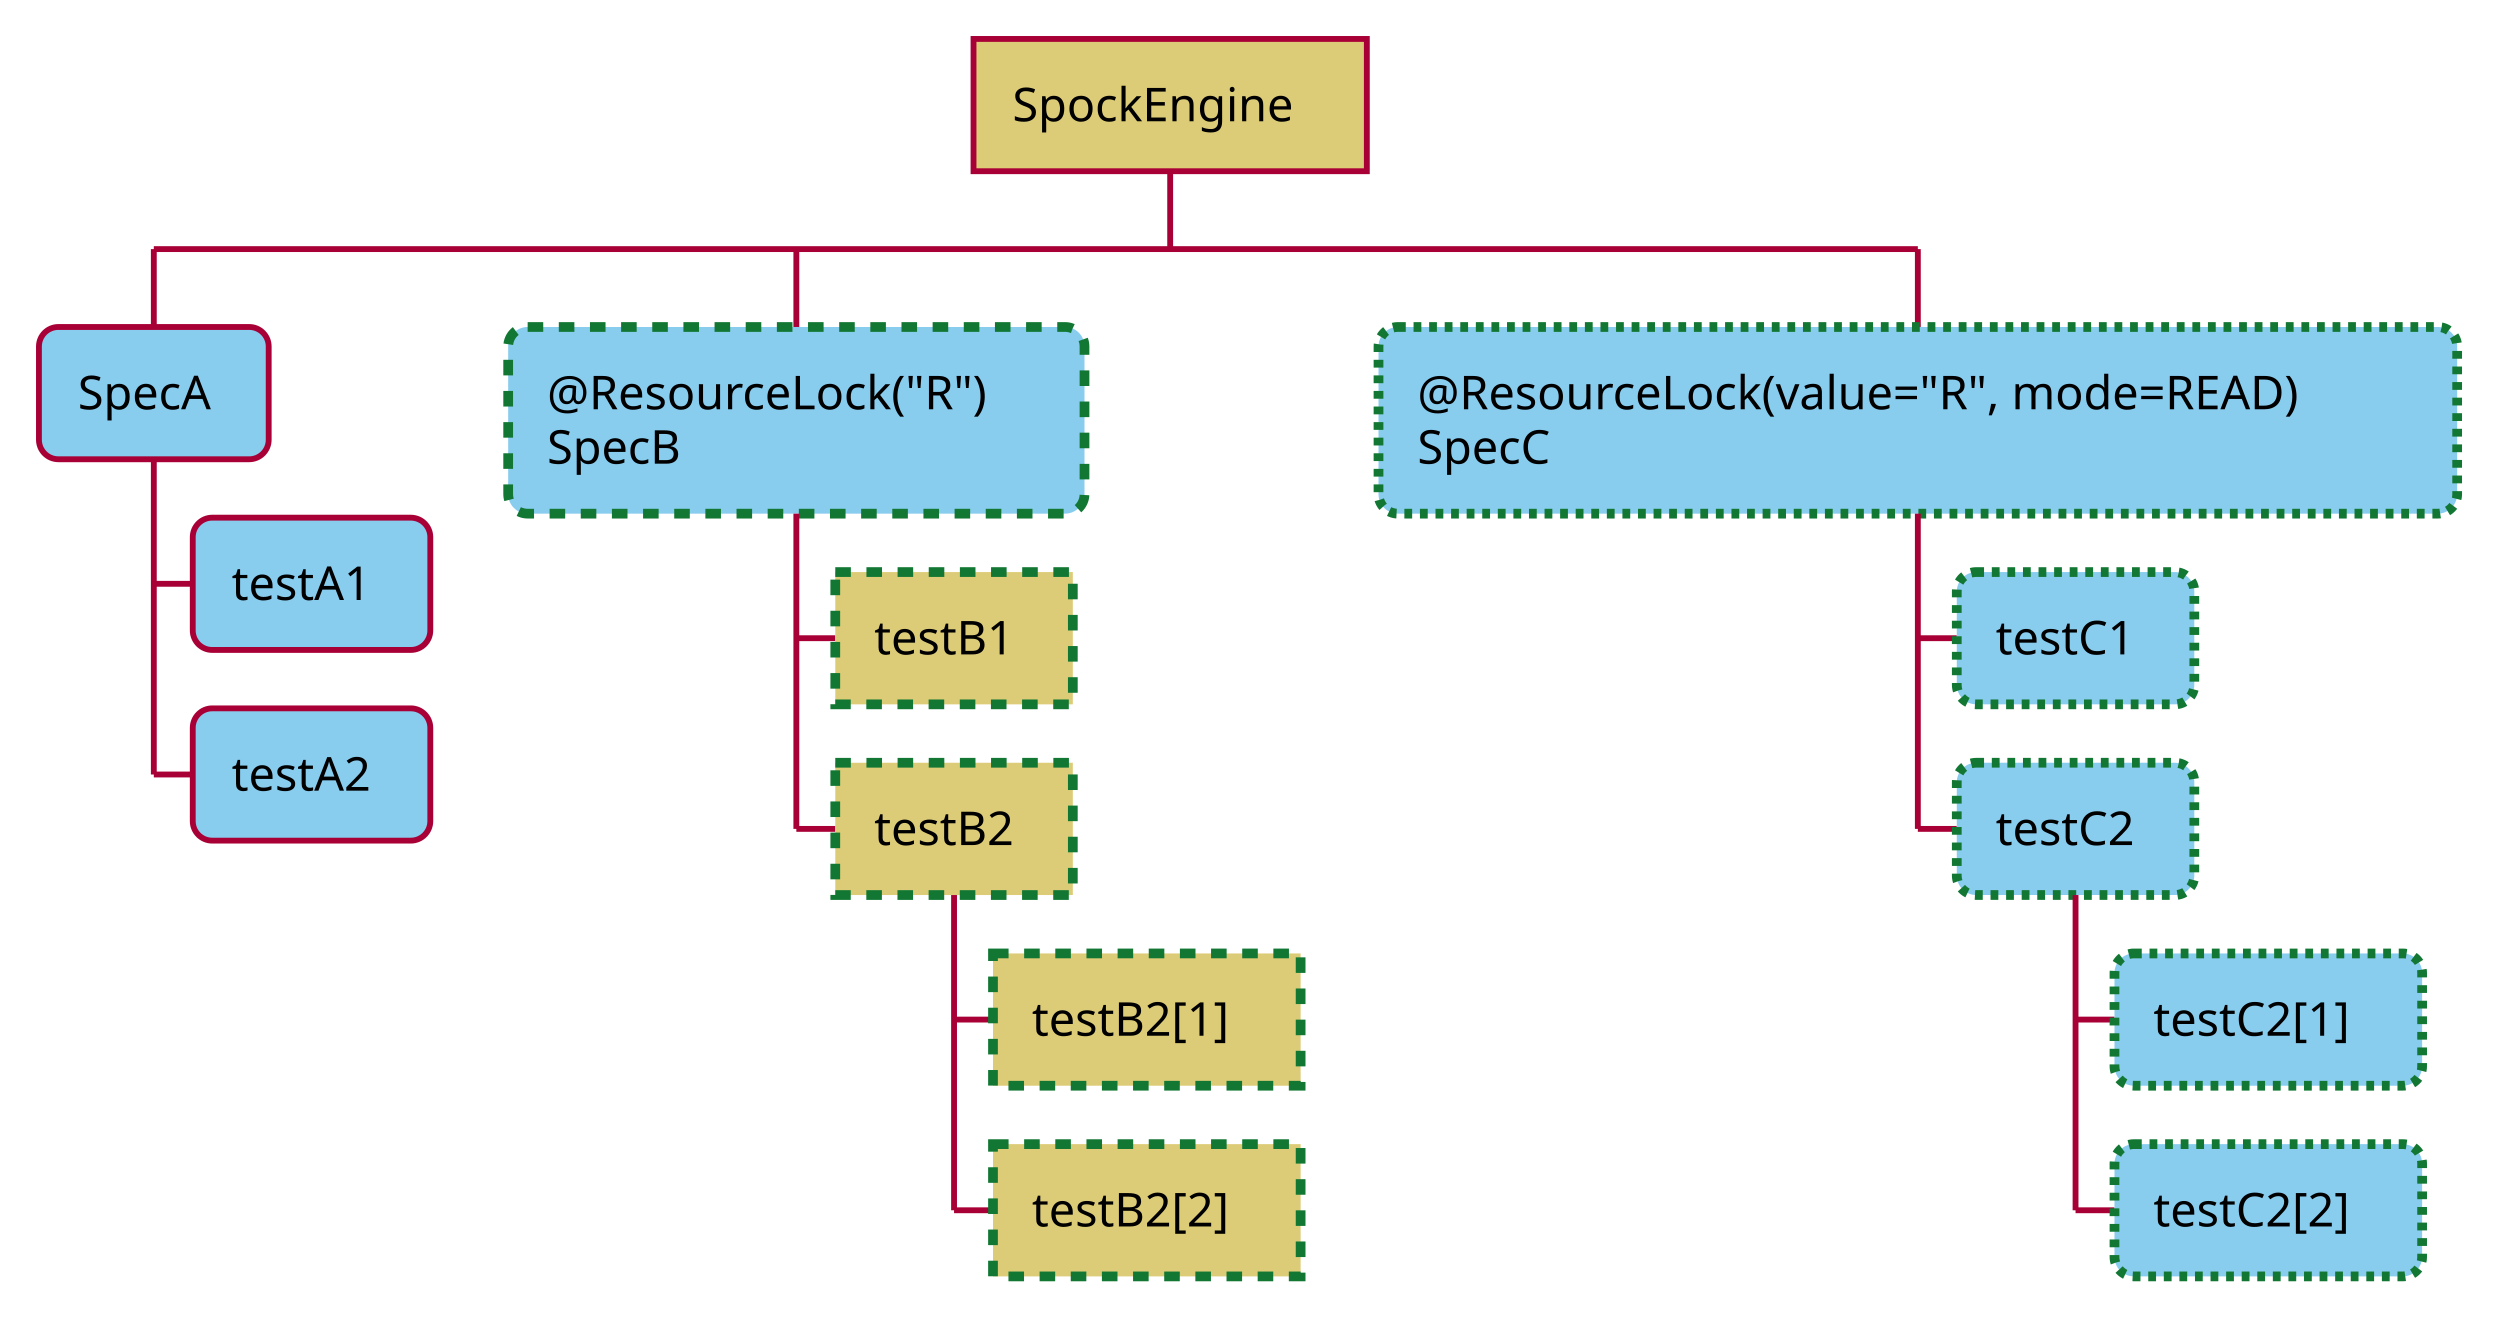
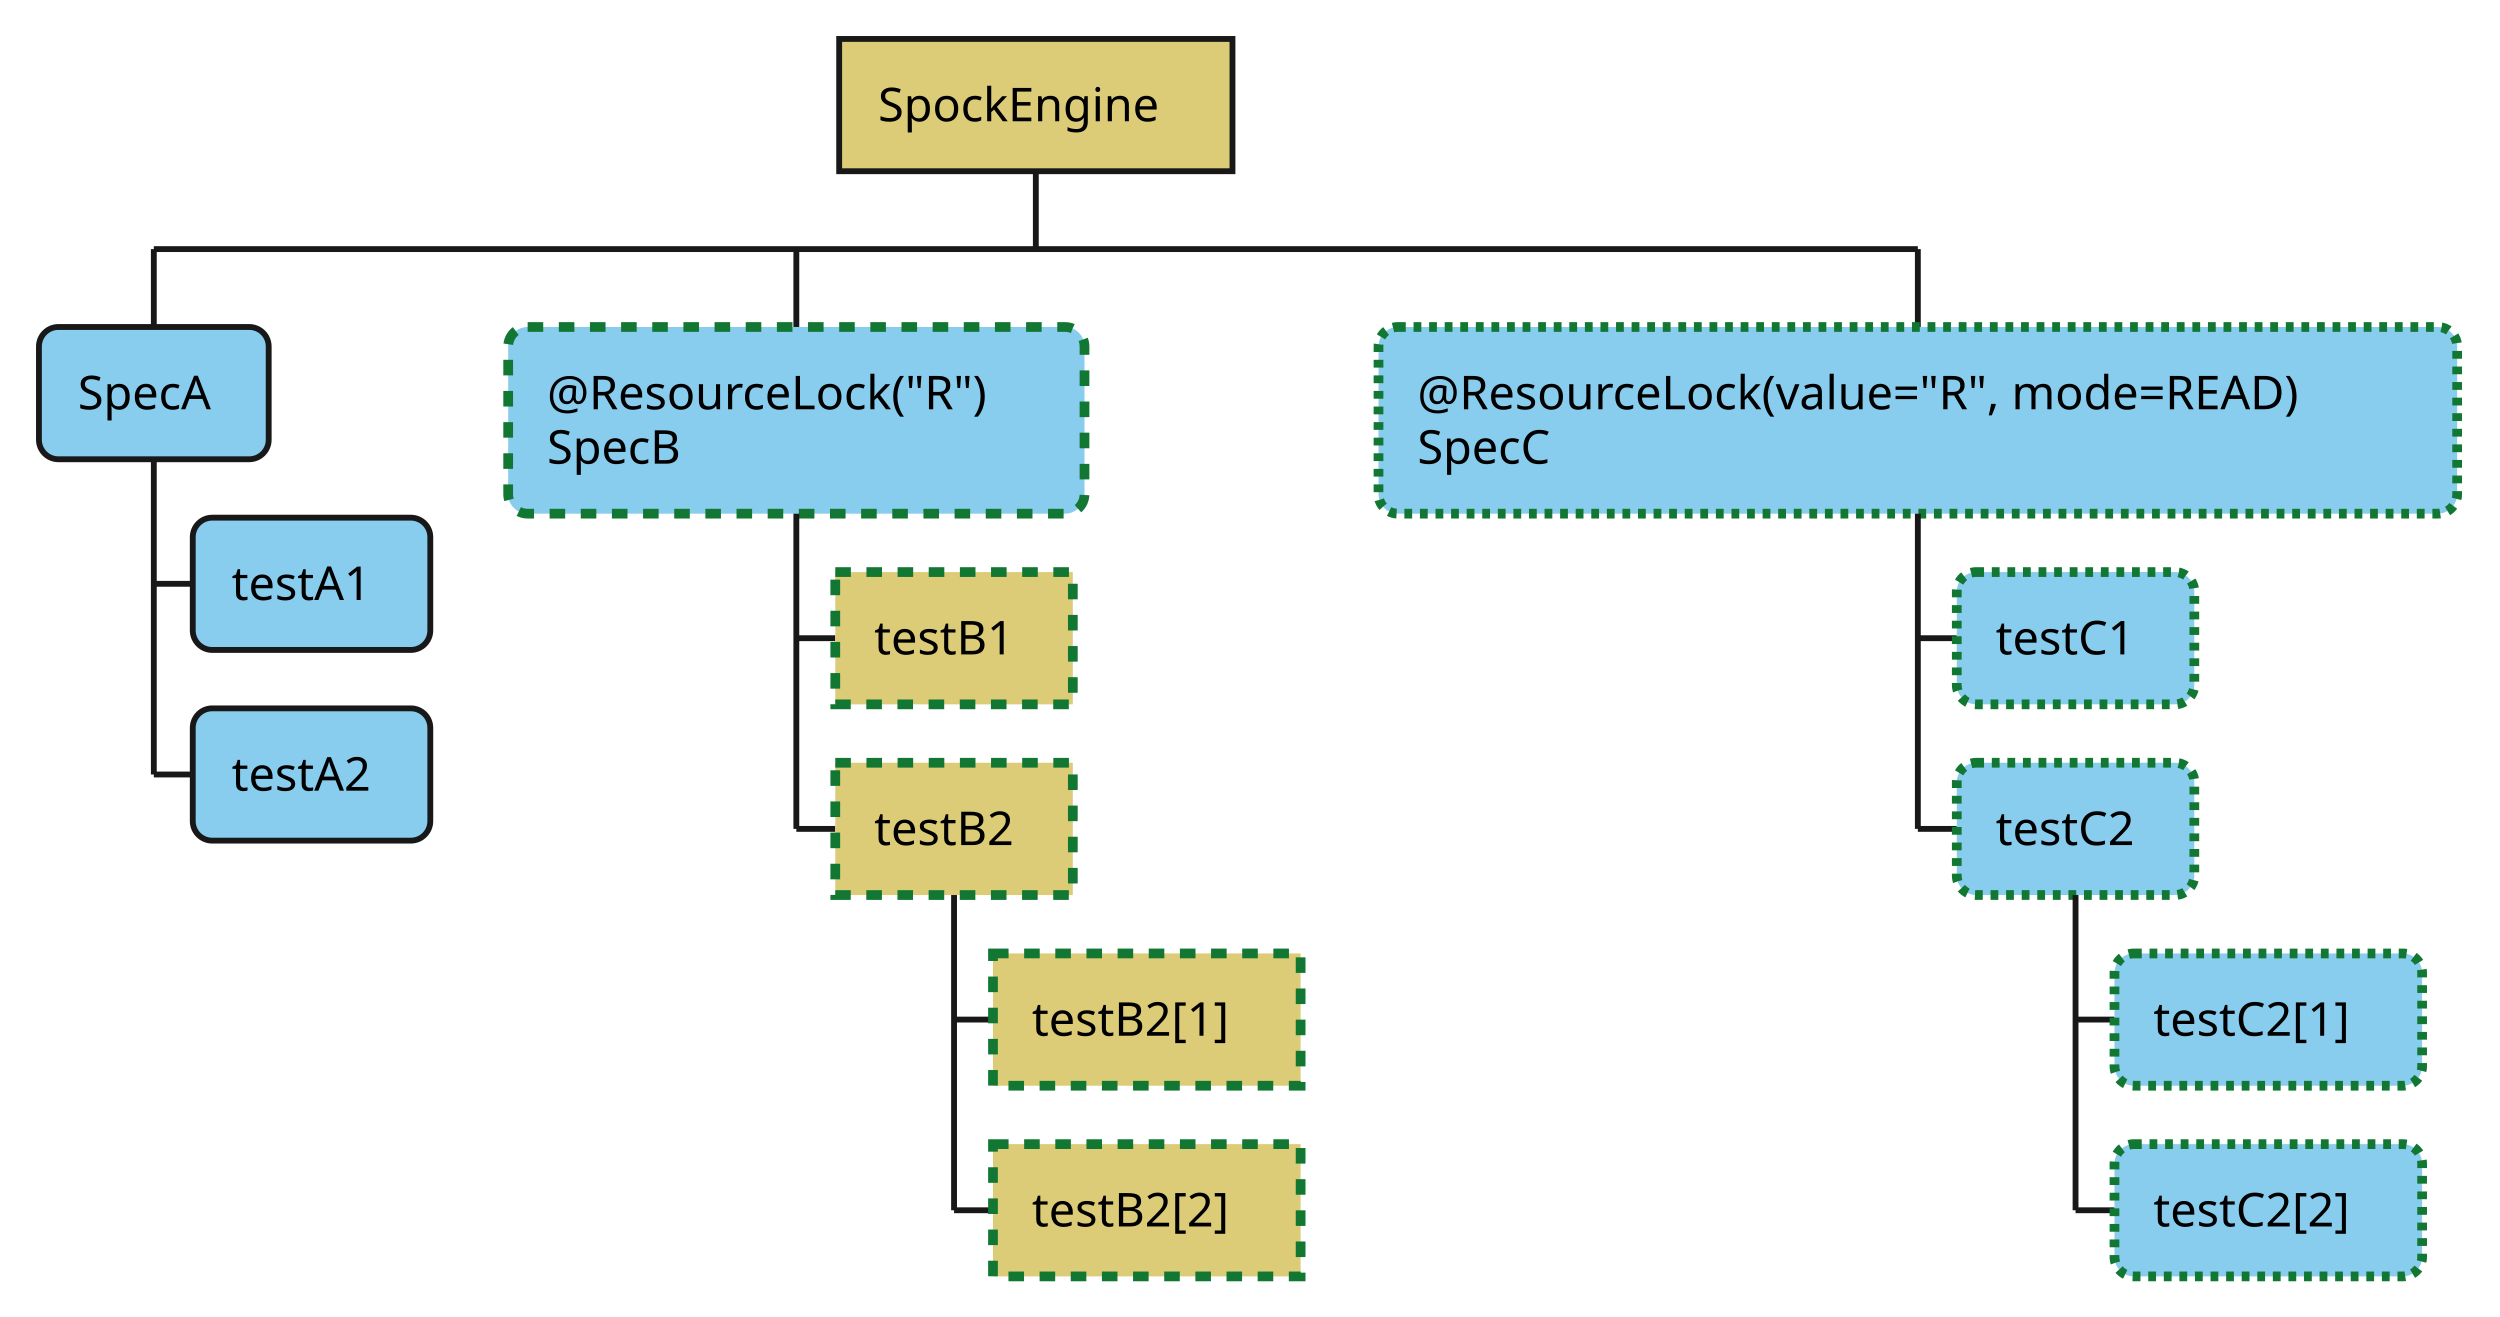
- <svg xmlns="http://www.w3.org/2000/svg" contentScriptType="application/ecmascript" contentStyleType="text/css" height="338px" preserveAspectRatio="none" style="width:642px;height:338px;" version="1.1" viewBox="0 0 642 338" width="642px" zoomAndPan="magnify">
+ <svg xmlns="http://www.w3.org/2000/svg" contentStyleType="text/css" height="338px" preserveAspectRatio="none" style="width:642px;height:338px;background:#88CCEE;" version="1.1" viewBox="0 0 642 338" width="642px" zoomAndPan="magnify">
  <defs />
  <g>
-     <rect fill="#DDCC77" height="33.969" style="stroke: #A80036; stroke-width: 1.5;" width="101" x="250" y="10" />
-     <text fill="#000000" font-family="sans-serif" font-size="12" lengthAdjust="spacingAndGlyphs" textLength="81" x="260" y="31.139">
-       SpockEngine
-     </text>
-     <line style="stroke: #A80036; stroke-width: 1.5;" x1="300.5" x2="300.5" y1="43.969" y2="63.969" />
-     <line style="stroke: #A80036; stroke-width: 1.5;" x1="39.5" x2="39.5" y1="63.969" y2="83.969" />
-     <rect fill="#88CCEE" height="33.969" rx="5" ry="5" style="stroke: #A80036; stroke-width: 1.5;" width="59" x="10" y="83.969" />
-     <text fill="#000000" font-family="sans-serif" font-size="12" lengthAdjust="spacingAndGlyphs" textLength="39" x="20" y="105.107">
-       SpecA
-     </text>
-     <line style="stroke: #A80036; stroke-width: 1.5;" x1="39.5" x2="49.5" y1="149.922" y2="149.922" />
-     <rect fill="#88CCEE" height="33.969" rx="5" ry="5" style="stroke: #A80036; stroke-width: 1.5;" width="61" x="49.5" y="132.938" />
-     <text fill="#000000" font-family="sans-serif" font-size="12" lengthAdjust="spacingAndGlyphs" textLength="41" x="59.5" y="154.076">
-       testA1
-     </text>
-     <line style="stroke: #A80036; stroke-width: 1.5;" x1="39.5" x2="49.5" y1="198.891" y2="198.891" />
-     <rect fill="#88CCEE" height="33.969" rx="5" ry="5" style="stroke: #A80036; stroke-width: 1.5;" width="61" x="49.5" y="181.906" />
-     <text fill="#000000" font-family="sans-serif" font-size="12" lengthAdjust="spacingAndGlyphs" textLength="41" x="59.5" y="203.045">
-       testA2
-     </text>
-     <line style="stroke: #A80036; stroke-width: 1.5;" x1="39.5" x2="39.5" y1="117.938" y2="198.891" />
-     <line style="stroke: #A80036; stroke-width: 1.5;" x1="204.5" x2="204.5" y1="63.969" y2="83.969" />
-     <rect fill="#88CCEE" height="47.938" rx="5" ry="5" style="stroke: #117733; stroke-width: 2.5; stroke-dasharray: 4.0,4.0;" width="148" x="130.5" y="83.969" />
-     <text fill="#000000" font-family="sans-serif" font-size="12" lengthAdjust="spacingAndGlyphs" textLength="128" x="140.5" y="105.107">
-       @ResourceLock("R")
-     </text>
-     <text fill="#000000" font-family="sans-serif" font-size="12" lengthAdjust="spacingAndGlyphs" textLength="39" x="140.5" y="119.076">
-       SpecB
-     </text>
-     <line style="stroke: #A80036; stroke-width: 1.5;" x1="204.5" x2="214.5" y1="163.891" y2="163.891" />
-     <rect fill="#DDCC77" height="33.969" style="stroke: #117733; stroke-width: 2.5; stroke-dasharray: 4.0,4.0;" width="61" x="214.5" y="146.906" />
-     <text fill="#000000" font-family="sans-serif" font-size="12" lengthAdjust="spacingAndGlyphs" textLength="41" x="224.5" y="168.045">
-       testB1
-     </text>
-     <line style="stroke: #A80036; stroke-width: 1.5;" x1="204.5" x2="214.5" y1="212.859" y2="212.859" />
-     <rect fill="#DDCC77" height="33.969" style="stroke: #117733; stroke-width: 2.5; stroke-dasharray: 4.0,4.0;" width="61" x="214.5" y="195.875" />
-     <text fill="#000000" font-family="sans-serif" font-size="12" lengthAdjust="spacingAndGlyphs" textLength="41" x="224.5" y="217.014">
-       testB2
-     </text>
-     <line style="stroke: #A80036; stroke-width: 1.5;" x1="245" x2="255" y1="261.828" y2="261.828" />
-     <rect fill="#DDCC77" height="33.969" style="stroke: #117733; stroke-width: 2.5; stroke-dasharray: 4.0,4.0;" width="79" x="255" y="244.844" />
-     <text fill="#000000" font-family="sans-serif" font-size="12" lengthAdjust="spacingAndGlyphs" textLength="59" x="265" y="265.982">
-       testB2[1]
-     </text>
-     <line style="stroke: #A80036; stroke-width: 1.5;" x1="245" x2="255" y1="310.797" y2="310.797" />
-     <rect fill="#DDCC77" height="33.969" style="stroke: #117733; stroke-width: 2.5; stroke-dasharray: 4.0,4.0;" width="79" x="255" y="293.812" />
-     <text fill="#000000" font-family="sans-serif" font-size="12" lengthAdjust="spacingAndGlyphs" textLength="59" x="265" y="314.951">
-       testB2[2]
-     </text>
-     <line style="stroke: #A80036; stroke-width: 1.5;" x1="245" x2="245" y1="229.844" y2="310.797" />
-     <line style="stroke: #A80036; stroke-width: 1.5;" x1="204.5" x2="204.5" y1="131.906" y2="212.859" />
-     <line style="stroke: #A80036; stroke-width: 1.5;" x1="492.5" x2="492.5" y1="63.969" y2="83.969" />
-     <rect fill="#88CCEE" height="47.938" rx="5" ry="5" style="stroke: #117733; stroke-width: 2.5; stroke-dasharray: 2.0,2.0;" width="277" x="354" y="83.969" />
-     <text fill="#000000" font-family="sans-serif" font-size="12" lengthAdjust="spacingAndGlyphs" textLength="257" x="364" y="105.107">
-       @ResourceLock(value="R", mode=READ)
-     </text>
-     <text fill="#000000" font-family="sans-serif" font-size="12" lengthAdjust="spacingAndGlyphs" textLength="39" x="364" y="119.076">
-       SpecC
-     </text>
-     <line style="stroke: #A80036; stroke-width: 1.5;" x1="492.5" x2="502.5" y1="163.891" y2="163.891" />
-     <rect fill="#88CCEE" height="33.969" rx="5" ry="5" style="stroke: #117733; stroke-width: 2.5; stroke-dasharray: 2.0,2.0;" width="61" x="502.5" y="146.906" />
-     <text fill="#000000" font-family="sans-serif" font-size="12" lengthAdjust="spacingAndGlyphs" textLength="41" x="512.5" y="168.045">
-       testC1
-     </text>
-     <line style="stroke: #A80036; stroke-width: 1.5;" x1="492.5" x2="502.5" y1="212.859" y2="212.859" />
-     <rect fill="#88CCEE" height="33.969" rx="5" ry="5" style="stroke: #117733; stroke-width: 2.5; stroke-dasharray: 2.0,2.0;" width="61" x="502.5" y="195.875" />
-     <text fill="#000000" font-family="sans-serif" font-size="12" lengthAdjust="spacingAndGlyphs" textLength="41" x="512.5" y="217.014">
-       testC2
-     </text>
-     <line style="stroke: #A80036; stroke-width: 1.5;" x1="533" x2="543" y1="261.828" y2="261.828" />
-     <rect fill="#88CCEE" height="33.969" rx="5" ry="5" style="stroke: #117733; stroke-width: 2.5; stroke-dasharray: 2.0,2.0;" width="79" x="543" y="244.844" />
-     <text fill="#000000" font-family="sans-serif" font-size="12" lengthAdjust="spacingAndGlyphs" textLength="59" x="553" y="265.982">
-       testC2[1]
-     </text>
-     <line style="stroke: #A80036; stroke-width: 1.5;" x1="533" x2="543" y1="310.797" y2="310.797" />
-     <rect fill="#88CCEE" height="33.969" rx="5" ry="5" style="stroke: #117733; stroke-width: 2.5; stroke-dasharray: 2.0,2.0;" width="79" x="543" y="293.812" />
-     <text fill="#000000" font-family="sans-serif" font-size="12" lengthAdjust="spacingAndGlyphs" textLength="59" x="553" y="314.951">
-       testC2[2]
-     </text>
-     <line style="stroke: #A80036; stroke-width: 1.5;" x1="533" x2="533" y1="229.844" y2="310.797" />
-     <line style="stroke: #A80036; stroke-width: 1.5;" x1="492.5" x2="492.5" y1="131.906" y2="212.859" />
-     <line style="stroke: #A80036; stroke-width: 1.5;" x1="39.5" x2="492.5" y1="63.969" y2="63.969" />
+     <line style="stroke:#181818;stroke-width:1.5;" x1="39.5" x2="39.5" y1="63.969" y2="83.969" />
+     <rect fill="#88CCEE" height="33.969" rx="5" ry="5" style="stroke:#181818;stroke-width:1.5;" width="59" x="10" y="83.969" />
+     <text fill="#000000" font-family="sans-serif" font-size="12" lengthAdjust="spacing" textLength="39" x="20" y="105.107">SpecA</text>
+     <line style="stroke:#181818;stroke-width:1.5;" x1="39.5" x2="49.5" y1="149.922" y2="149.922" />
+     <rect fill="#88CCEE" height="33.969" rx="5" ry="5" style="stroke:#181818;stroke-width:1.5;" width="61" x="49.5" y="132.938" />
+     <text fill="#000000" font-family="sans-serif" font-size="12" lengthAdjust="spacing" textLength="41" x="59.5" y="154.076">testA1</text>
+     <line style="stroke:#181818;stroke-width:1.5;" x1="39.5" x2="49.5" y1="198.891" y2="198.891" />
+     <rect fill="#88CCEE" height="33.969" rx="5" ry="5" style="stroke:#181818;stroke-width:1.5;" width="61" x="49.5" y="181.906" />
+     <text fill="#000000" font-family="sans-serif" font-size="12" lengthAdjust="spacing" textLength="41" x="59.5" y="203.045">testA2</text>
+     <line style="stroke:#181818;stroke-width:1.5;" x1="39.5" x2="39.5" y1="117.938" y2="198.891" />
+     <line style="stroke:#181818;stroke-width:1.5;" x1="204.5" x2="204.5" y1="63.969" y2="83.969" />
+     <rect fill="#88CCEE" height="47.938" rx="5" ry="5" style="stroke:#117733;stroke-width:2.5;stroke-dasharray:4.0,4.0;" width="148" x="130.5" y="83.969" />
+     <text fill="#000000" font-family="sans-serif" font-size="12" lengthAdjust="spacing" textLength="128" x="140.5" y="105.107">@ResourceLock("R")</text>
+     <text fill="#000000" font-family="sans-serif" font-size="12" lengthAdjust="spacing" textLength="39" x="140.5" y="119.076">SpecB</text>
+     <line style="stroke:#181818;stroke-width:1.5;" x1="204.5" x2="214.5" y1="163.891" y2="163.891" />
+     <rect fill="#DDCC77" height="33.969" style="stroke:#117733;stroke-width:2.5;stroke-dasharray:4.0,4.0;" width="61" x="214.5" y="146.906" />
+     <text fill="#000000" font-family="sans-serif" font-size="12" lengthAdjust="spacing" textLength="41" x="224.5" y="168.045">testB1</text>
+     <line style="stroke:#181818;stroke-width:1.5;" x1="204.5" x2="214.5" y1="212.859" y2="212.859" />
+     <rect fill="#DDCC77" height="33.969" style="stroke:#117733;stroke-width:2.5;stroke-dasharray:4.0,4.0;" width="61" x="214.5" y="195.875" />
+     <text fill="#000000" font-family="sans-serif" font-size="12" lengthAdjust="spacing" textLength="41" x="224.5" y="217.014">testB2</text>
+     <line style="stroke:#181818;stroke-width:1.5;" x1="245" x2="255" y1="261.828" y2="261.828" />
+     <rect fill="#DDCC77" height="33.969" style="stroke:#117733;stroke-width:2.5;stroke-dasharray:4.0,4.0;" width="79" x="255" y="244.844" />
+     <text fill="#000000" font-family="sans-serif" font-size="12" lengthAdjust="spacing" textLength="59" x="265" y="265.982">testB2[1]</text>
+     <line style="stroke:#181818;stroke-width:1.5;" x1="245" x2="255" y1="310.797" y2="310.797" />
+     <rect fill="#DDCC77" height="33.969" style="stroke:#117733;stroke-width:2.5;stroke-dasharray:4.0,4.0;" width="79" x="255" y="293.812" />
+     <text fill="#000000" font-family="sans-serif" font-size="12" lengthAdjust="spacing" textLength="59" x="265" y="314.951">testB2[2]</text>
+     <line style="stroke:#181818;stroke-width:1.5;" x1="245" x2="245" y1="229.844" y2="310.797" />
+     <line style="stroke:#181818;stroke-width:1.5;" x1="204.5" x2="204.5" y1="131.906" y2="212.859" />
+     <line style="stroke:#181818;stroke-width:1.5;" x1="492.5" x2="492.5" y1="63.969" y2="83.969" />
+     <rect fill="#88CCEE" height="47.938" rx="5" ry="5" style="stroke:#117733;stroke-width:2.5;stroke-dasharray:2.0,2.0;" width="277" x="354" y="83.969" />
+     <text fill="#000000" font-family="sans-serif" font-size="12" lengthAdjust="spacing" textLength="257" x="364" y="105.107">@ResourceLock(value="R", mode=READ)</text>
+     <text fill="#000000" font-family="sans-serif" font-size="12" lengthAdjust="spacing" textLength="39" x="364" y="119.076">SpecC</text>
+     <line style="stroke:#181818;stroke-width:1.5;" x1="492.5" x2="502.5" y1="163.891" y2="163.891" />
+     <rect fill="#88CCEE" height="33.969" rx="5" ry="5" style="stroke:#117733;stroke-width:2.5;stroke-dasharray:2.0,2.0;" width="61" x="502.5" y="146.906" />
+     <text fill="#000000" font-family="sans-serif" font-size="12" lengthAdjust="spacing" textLength="41" x="512.5" y="168.045">testC1</text>
+     <line style="stroke:#181818;stroke-width:1.5;" x1="492.5" x2="502.5" y1="212.859" y2="212.859" />
+     <rect fill="#88CCEE" height="33.969" rx="5" ry="5" style="stroke:#117733;stroke-width:2.5;stroke-dasharray:2.0,2.0;" width="61" x="502.5" y="195.875" />
+     <text fill="#000000" font-family="sans-serif" font-size="12" lengthAdjust="spacing" textLength="41" x="512.5" y="217.014">testC2</text>
+     <line style="stroke:#181818;stroke-width:1.5;" x1="533" x2="543" y1="261.828" y2="261.828" />
+     <rect fill="#88CCEE" height="33.969" rx="5" ry="5" style="stroke:#117733;stroke-width:2.5;stroke-dasharray:2.0,2.0;" width="79" x="543" y="244.844" />
+     <text fill="#000000" font-family="sans-serif" font-size="12" lengthAdjust="spacing" textLength="59" x="553" y="265.982">testC2[1]</text>
+     <line style="stroke:#181818;stroke-width:1.5;" x1="533" x2="543" y1="310.797" y2="310.797" />
+     <rect fill="#88CCEE" height="33.969" rx="5" ry="5" style="stroke:#117733;stroke-width:2.5;stroke-dasharray:2.0,2.0;" width="79" x="543" y="293.812" />
+     <text fill="#000000" font-family="sans-serif" font-size="12" lengthAdjust="spacing" textLength="59" x="553" y="314.951">testC2[2]</text>
+     <line style="stroke:#181818;stroke-width:1.5;" x1="533" x2="533" y1="229.844" y2="310.797" />
+     <line style="stroke:#181818;stroke-width:1.5;" x1="492.5" x2="492.5" y1="131.906" y2="212.859" />
+     <line style="stroke:#181818;stroke-width:1.5;" x1="39.5" x2="492.5" y1="63.969" y2="63.969" />
+     <rect fill="#DDCC77" height="33.969" style="stroke:#181818;stroke-width:1.5;" width="101" x="215.5" y="10" />
+     <text fill="#000000" font-family="sans-serif" font-size="12" lengthAdjust="spacing" textLength="81" x="225.5" y="31.139">SpockEngine</text>
+     <line style="stroke:#181818;stroke-width:1.5;" x1="266" x2="266" y1="43.969" y2="63.969" />
  </g>
</svg>
